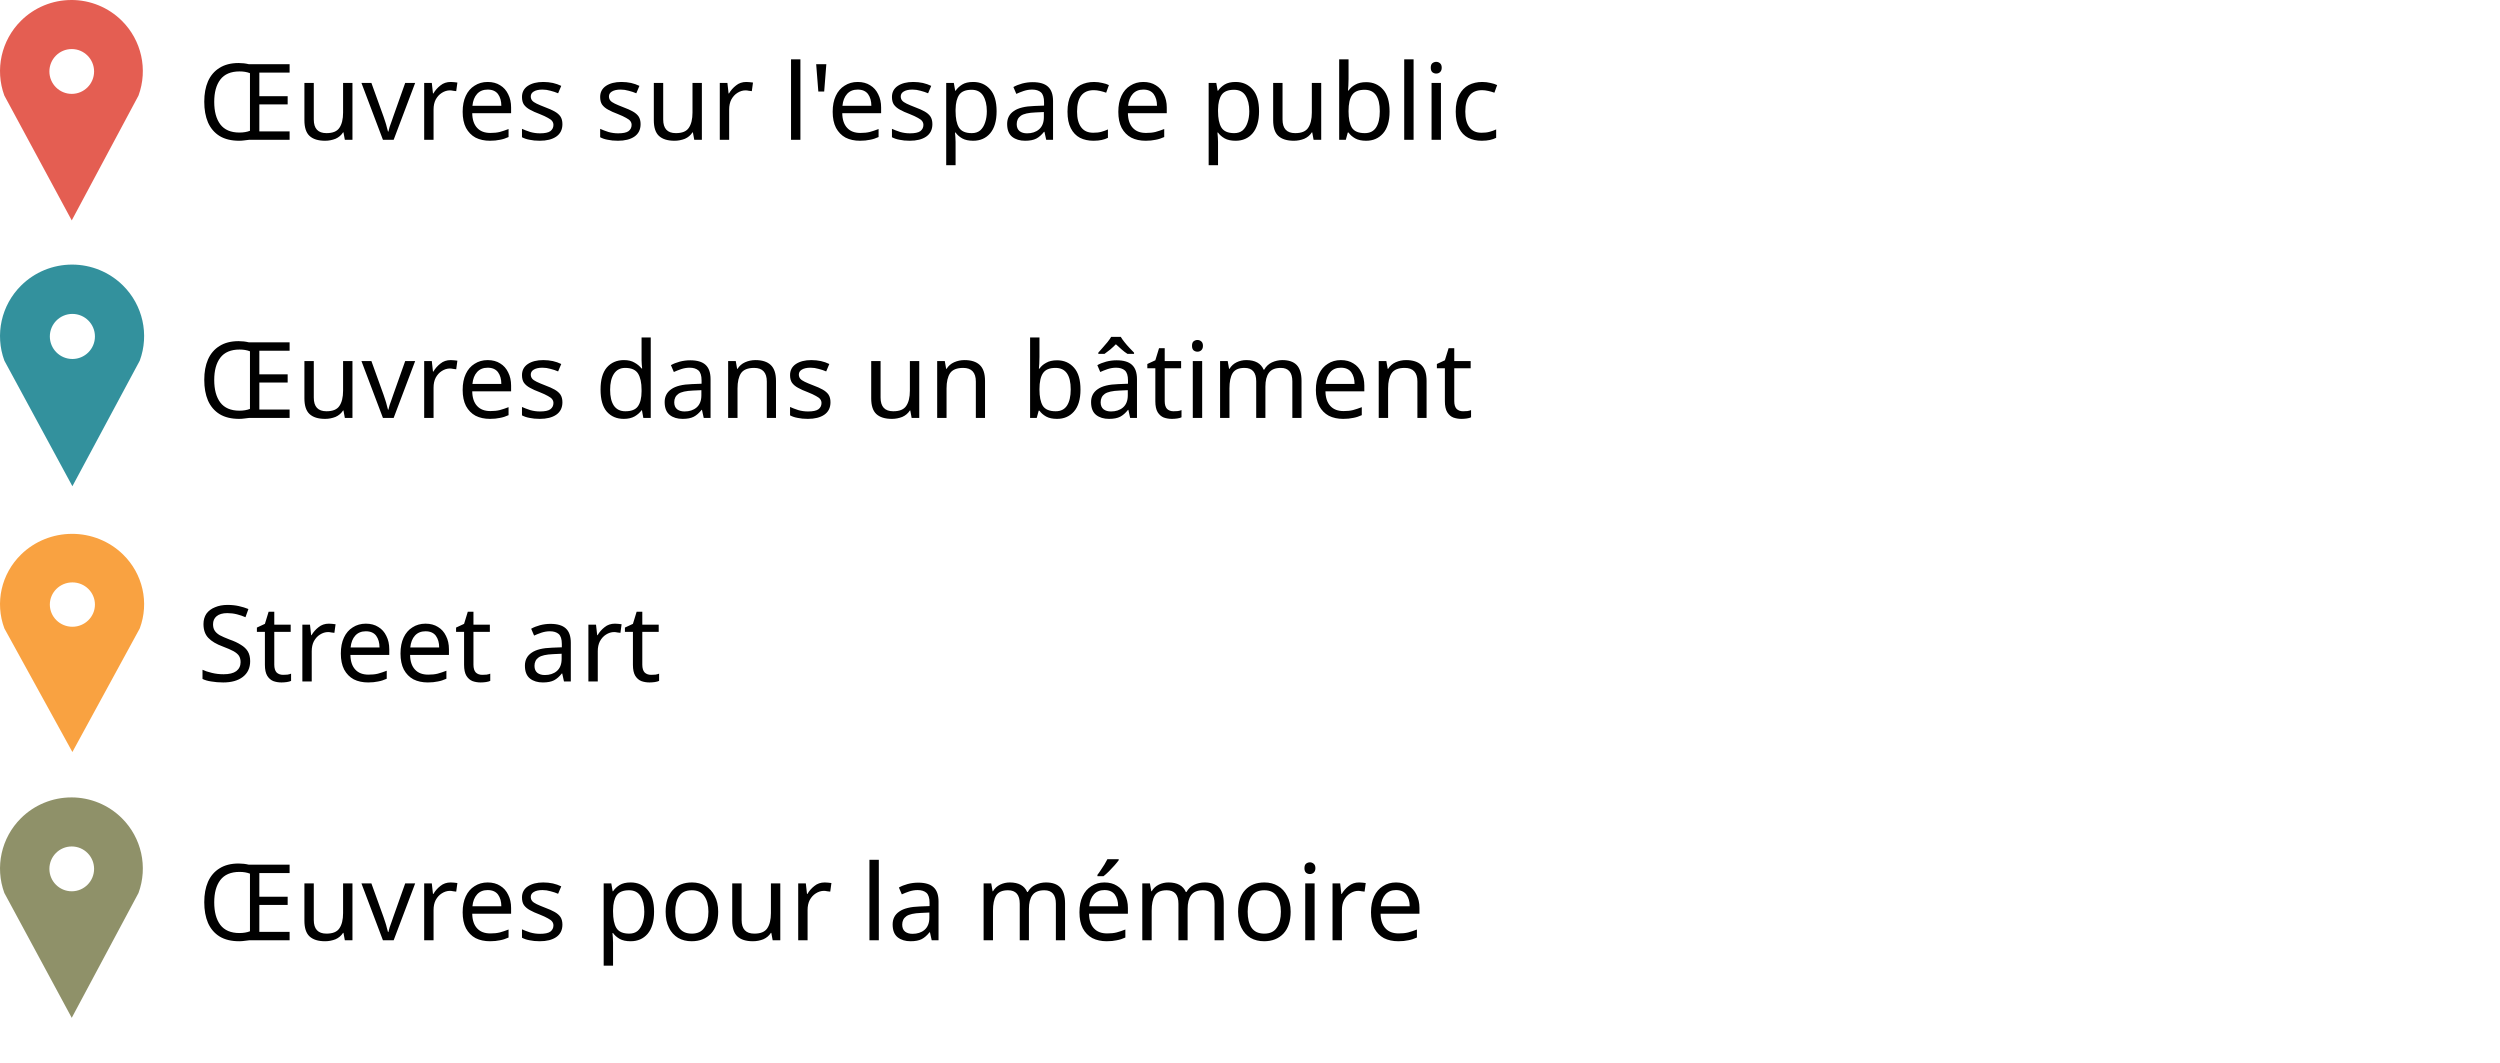
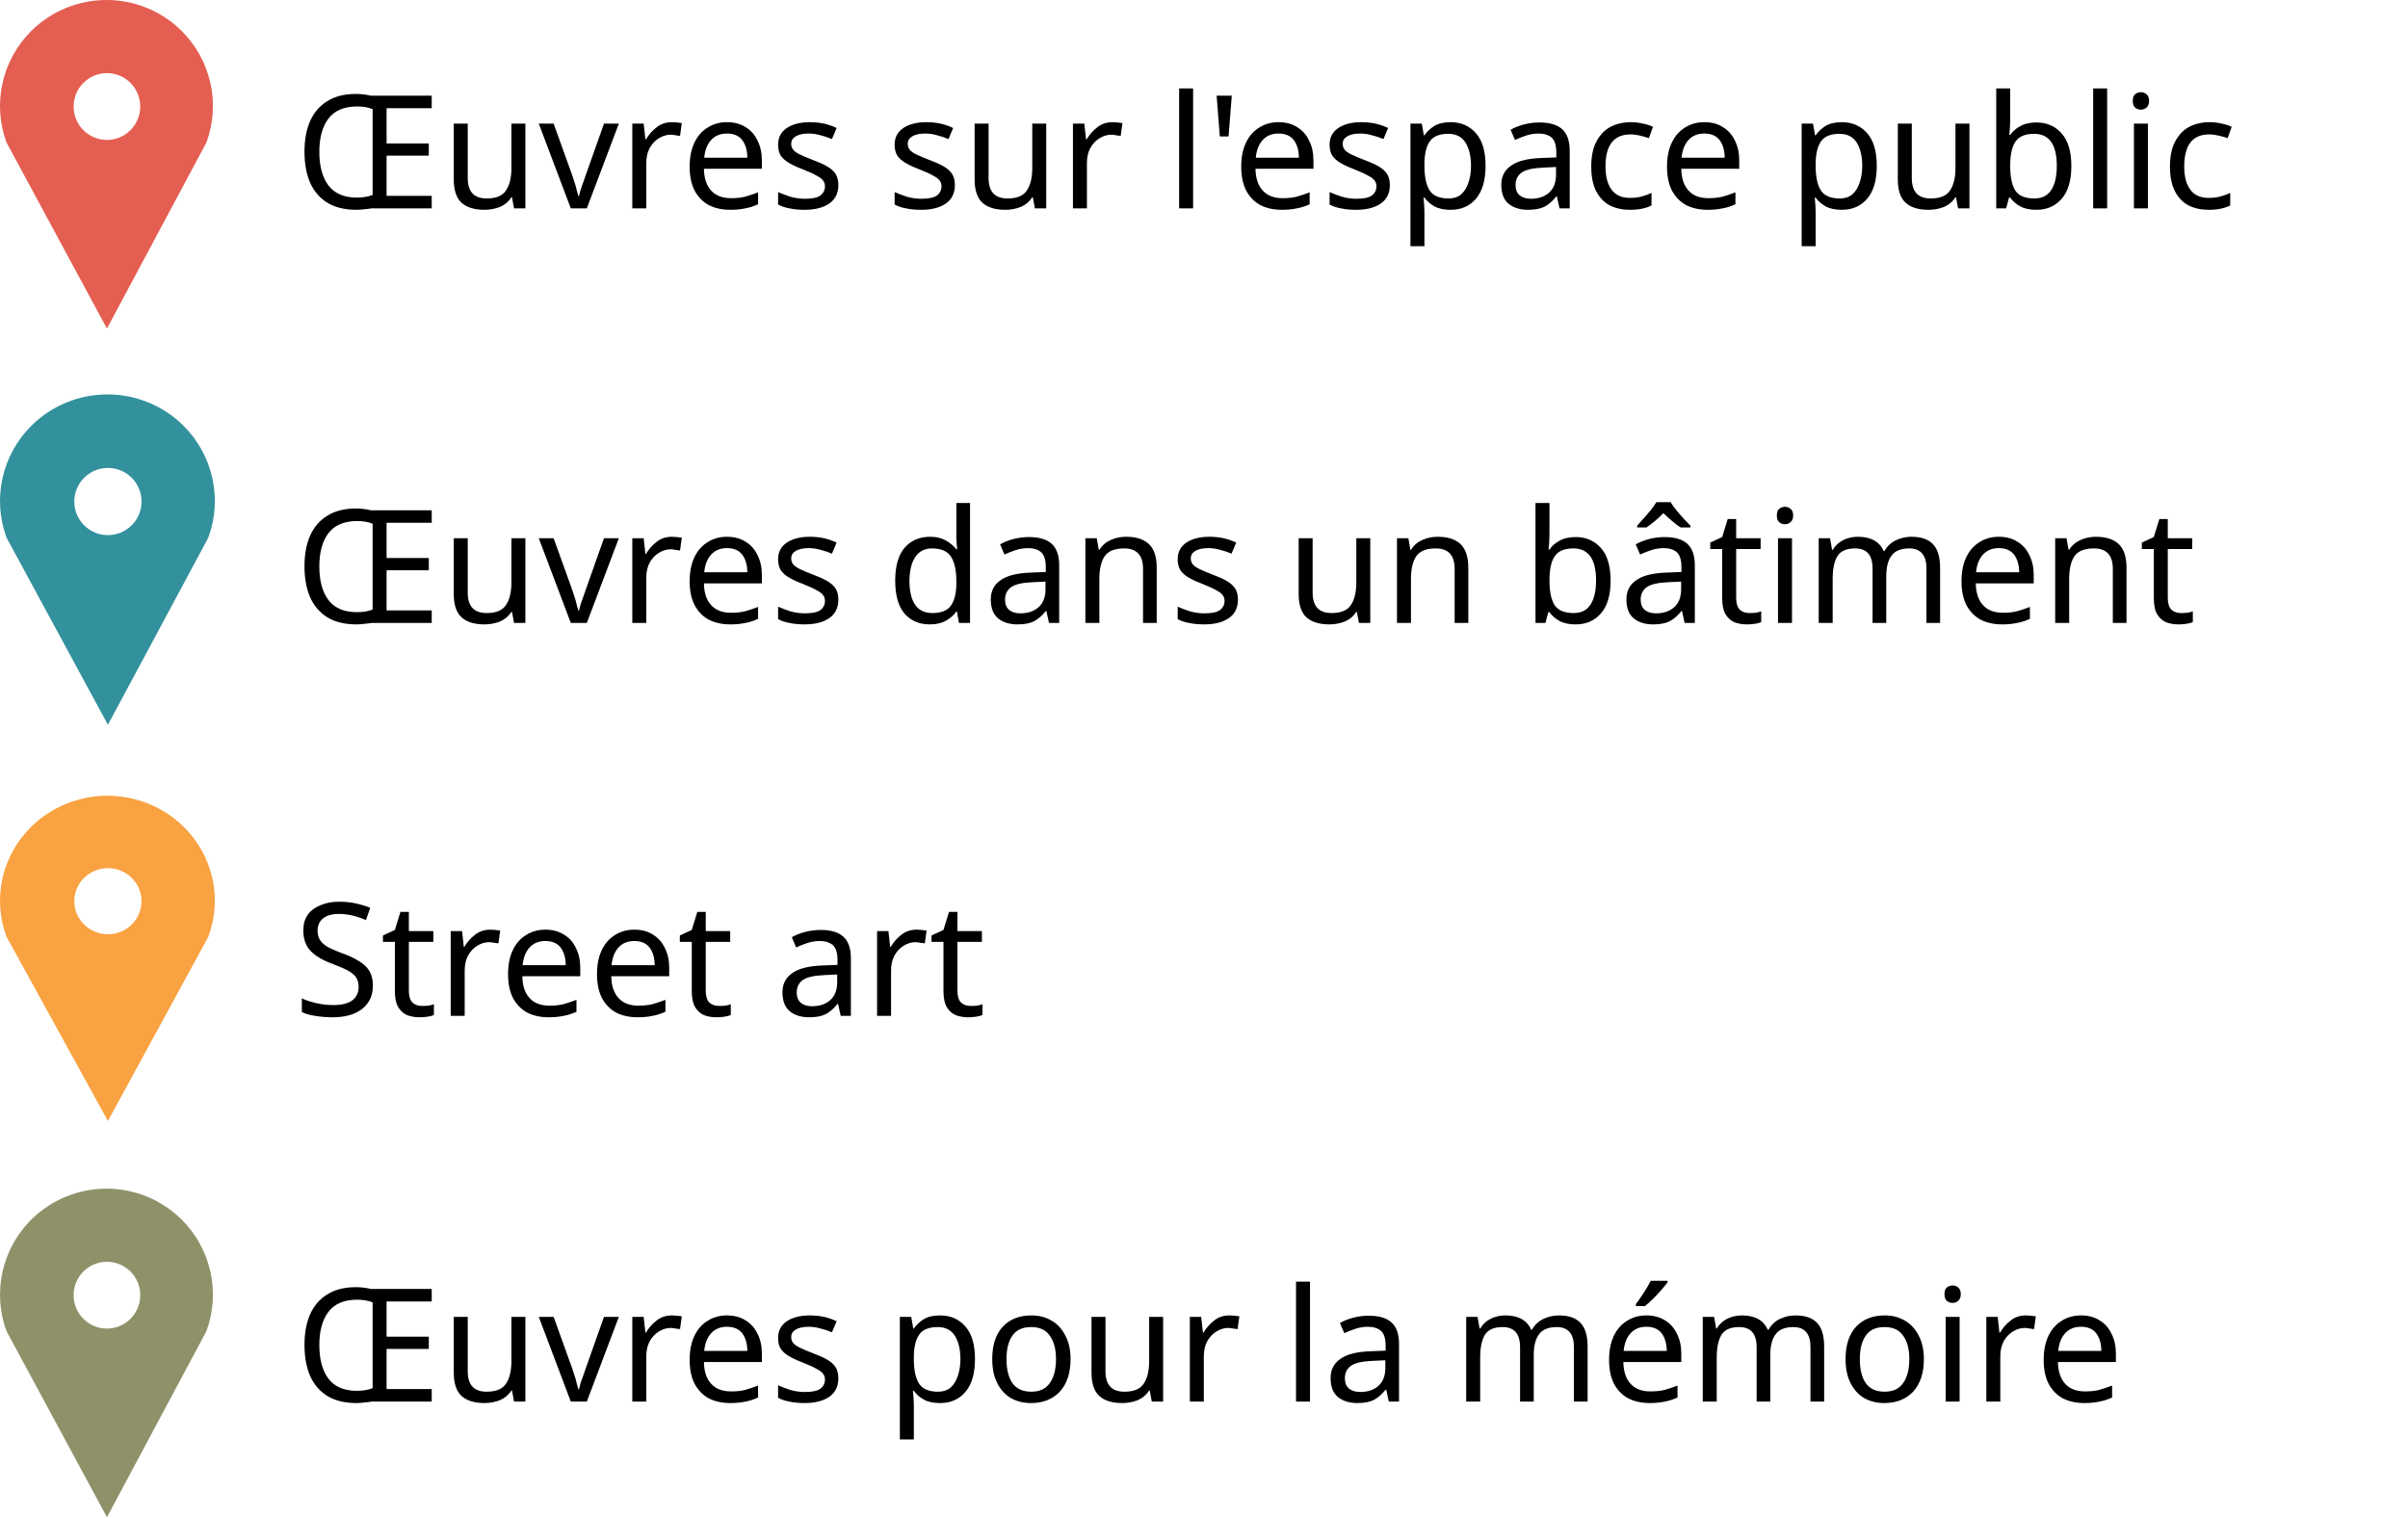
- <svg xmlns="http://www.w3.org/2000/svg" width="200mm" height="85mm" viewBox="0 0 200 85" version="1.1" id="svg8">
+ <svg xmlns="http://www.w3.org/2000/svg" width="48.948mm" height="30.841mm" viewBox="0 0 48.948 30.841" version="1.1" id="svg8">
  <defs id="defs2" />
-   <g id="layer1" transform="translate(-20.67066,-18.52083)">
-     <text xml:space="preserve" style="font-style:normal;font-weight:normal;font-size:10.583px;line-height:1.25;font-family:sans-serif;fill:#000000;fill-opacity:1;stroke:none;stroke-width:0.265" x="36.497" y="29.702" id="text22">
-       <tspan id="tspan20" x="36.497" y="29.702" style="font-style:normal;font-variant:normal;font-weight:normal;font-stretch:normal;font-size:8.467px;font-family:Verdana;-inkscape-font-specification:Verdana;stroke-width:0.265">Œuvres sur l'espace public</tspan>
-     </text>
-     <text xml:space="preserve" style="font-style:normal;font-weight:normal;font-size:8.467px;line-height:1.25;font-family:sans-serif;fill:#000000;fill-opacity:1;stroke:none;stroke-width:0.265" x="36.497" y="51.953" id="text22-6">
-       <tspan id="tspan20-6" x="36.497" y="51.953" style="font-style:normal;font-variant:normal;font-weight:normal;font-stretch:normal;font-size:8.467px;font-family:Verdana;-inkscape-font-specification:Verdana;stroke-width:0.265">Œuvres dans un bâtiment</tspan>
-     </text>
-     <text xml:space="preserve" style="font-style:normal;font-weight:normal;font-size:10.583px;line-height:1.25;font-family:sans-serif;fill:#000000;fill-opacity:1;stroke:none;stroke-width:0.265" x="36.435" y="73.038" id="text44">
-       <tspan id="tspan42" x="36.435" y="73.038" style="font-size:8.467px;stroke-width:0.265">Street art</tspan>
-     </text>
-     <text xml:space="preserve" style="font-style:normal;font-weight:normal;font-size:8.467px;line-height:1.25;font-family:sans-serif;fill:#000000;fill-opacity:1;stroke:none;stroke-width:0.265" x="36.497" y="93.743" id="text22-2">
-       <tspan id="tspan20-8" x="36.497" y="93.743" style="font-style:normal;font-variant:normal;font-weight:normal;font-stretch:normal;font-size:8.467px;font-family:Verdana;-inkscape-font-specification:Verdana;stroke-width:0.265">Œuvres pour la mémoire</tspan>
-     </text>
-     <path id="path893-17" style="fill:#e45e52;fill-opacity:1;stroke:#00ff00;stroke-width:0" d="m 26.38,18.521 a 5.713,5.692 0 0 0 -4.037,1.668 5.713,5.692 0 0 0 -1.325,5.976 l 5.392,9.989 5.341,-9.989 a 5.713,5.692 0 0 0 -1.329,-5.981 5.713,5.692 0 0 0 -4.041,-1.664 z m 0.026,3.924 a 1.788,1.793 0 0 1 0.004,0 1.788,1.793 0 0 1 1.788,1.793 1.788,1.793 0 0 1 -1.788,1.793 1.788,1.793 0 0 1 -1.788,-1.793 1.788,1.793 0 0 1 1.784,-1.793 z" />
-     <path id="path893-17-3" style="fill:#33919d;fill-opacity:1;stroke:#00ff00;stroke-width:0" d="m 26.432,39.688 a 5.765,5.723 0 0 0 -4.074,1.678 5.765,5.723 0 0 0 -1.337,6.009 l 5.441,10.044 5.389,-10.044 A 5.765,5.723 0 0 0 30.51,41.361 5.765,5.723 0 0 0 26.432,39.688 Z m 0.026,3.946 a 1.804,1.803 0 0 1 0.004,0 1.804,1.803 0 0 1 1.804,1.803 1.804,1.803 0 0 1 -1.804,1.803 1.804,1.803 0 0 1 -1.804,-1.803 1.804,1.803 0 0 1 1.801,-1.803 z" />
-     <path id="path893-17-2" style="fill:#f9a241;fill-opacity:1;stroke:#00ff00;stroke-width:0" d="m 26.432,61.229 a 5.765,5.634 0 0 0 -4.074,1.651 5.765,5.634 0 0 0 -1.337,5.915 l 5.441,9.887 5.389,-9.887 a 5.765,5.634 0 0 0 -1.341,-5.92 5.765,5.634 0 0 0 -4.078,-1.647 z m 0.026,3.884 a 1.804,1.775 0 0 1 0.004,0 1.804,1.775 0 0 1 1.804,1.774 1.804,1.775 0 0 1 -1.804,1.774 1.804,1.775 0 0 1 -1.804,-1.774 1.804,1.775 0 0 1 1.801,-1.774 z" />
-     <path id="path893-17-6" style="fill:#8f9169;fill-opacity:1;stroke:#00ff00;stroke-width:0" d="m 26.38,82.314 a 5.713,5.692 0 0 0 -4.037,1.668 5.713,5.692 0 0 0 -1.325,5.976 l 5.392,9.989 5.341,-9.989 a 5.713,5.692 0 0 0 -1.329,-5.981 5.713,5.692 0 0 0 -4.041,-1.664 z m 0.026,3.924 a 1.788,1.793 0 0 1 0.004,0 1.788,1.793 0 0 1 1.788,1.793 1.788,1.793 0 0 1 -1.788,1.793 1.788,1.793 0 0 1 -1.788,-1.793 1.788,1.793 0 0 1 1.784,-1.793 z" />
+   <g id="layer1" transform="translate(-60.8133,-43.81363)">
+     <g id="g859" transform="matrix(0.3787574,0,0,0.3787574,52.98414,36.79873)">
+       <text xml:space="preserve" style="font-style:normal;font-weight:normal;font-size:10.583px;line-height:1.25;font-family:sans-serif;fill:#000000;fill-opacity:1;stroke:none;stroke-width:0.265" x="36.497" y="29.702" id="text22">
+         <tspan id="tspan20" x="36.497" y="29.702" style="font-style:normal;font-variant:normal;font-weight:normal;font-stretch:normal;font-size:8.467px;font-family:Verdana;-inkscape-font-specification:Verdana;stroke-width:0.265">Œuvres sur l'espace public</tspan>
+       </text>
+       <text xml:space="preserve" style="font-style:normal;font-weight:normal;font-size:8.467px;line-height:1.25;font-family:sans-serif;fill:#000000;fill-opacity:1;stroke:none;stroke-width:0.265" x="36.497" y="51.953" id="text22-6">
+         <tspan id="tspan20-6" x="36.497" y="51.953" style="font-style:normal;font-variant:normal;font-weight:normal;font-stretch:normal;font-size:8.467px;font-family:Verdana;-inkscape-font-specification:Verdana;stroke-width:0.265">Œuvres dans un bâtiment</tspan>
+       </text>
+       <text xml:space="preserve" style="font-style:normal;font-weight:normal;font-size:10.583px;line-height:1.25;font-family:sans-serif;fill:#000000;fill-opacity:1;stroke:none;stroke-width:0.265" x="36.435" y="73.038" id="text44">
+         <tspan id="tspan42" x="36.435" y="73.038" style="font-size:8.467px;stroke-width:0.265">Street art</tspan>
+       </text>
+       <text xml:space="preserve" style="font-style:normal;font-weight:normal;font-size:8.467px;line-height:1.25;font-family:sans-serif;fill:#000000;fill-opacity:1;stroke:none;stroke-width:0.265" x="36.497" y="93.743" id="text22-2">
+         <tspan id="tspan20-8" x="36.497" y="93.743" style="font-style:normal;font-variant:normal;font-weight:normal;font-stretch:normal;font-size:8.467px;font-family:Verdana;-inkscape-font-specification:Verdana;stroke-width:0.265">Œuvres pour la mémoire</tspan>
+       </text>
+       <path id="path893-17" style="fill:#e45e52;fill-opacity:1;stroke:#00ff00;stroke-width:0" d="m 26.38,18.521 a 5.713,5.692 0 0 0 -4.037,1.668 5.713,5.692 0 0 0 -1.325,5.976 l 5.392,9.989 5.341,-9.989 a 5.713,5.692 0 0 0 -1.329,-5.981 5.713,5.692 0 0 0 -4.041,-1.664 z m 0.026,3.924 a 1.788,1.793 0 0 1 0.004,0 1.788,1.793 0 0 1 1.788,1.793 1.788,1.793 0 0 1 -1.788,1.793 1.788,1.793 0 0 1 -1.788,-1.793 1.788,1.793 0 0 1 1.784,-1.793 z" />
+       <path id="path893-17-3" style="fill:#33919d;fill-opacity:1;stroke:#00ff00;stroke-width:0" d="m 26.432,39.688 a 5.765,5.723 0 0 0 -4.074,1.678 5.765,5.723 0 0 0 -1.337,6.009 l 5.441,10.044 5.389,-10.044 A 5.765,5.723 0 0 0 30.51,41.361 5.765,5.723 0 0 0 26.432,39.688 Z m 0.026,3.946 a 1.804,1.803 0 0 1 0.004,0 1.804,1.803 0 0 1 1.804,1.803 1.804,1.803 0 0 1 -1.804,1.803 1.804,1.803 0 0 1 -1.804,-1.803 1.804,1.803 0 0 1 1.801,-1.803 z" />
+       <path id="path893-17-2" style="fill:#f9a241;fill-opacity:1;stroke:#00ff00;stroke-width:0" d="m 26.432,61.229 a 5.765,5.634 0 0 0 -4.074,1.651 5.765,5.634 0 0 0 -1.337,5.915 l 5.441,9.887 5.389,-9.887 a 5.765,5.634 0 0 0 -1.341,-5.92 5.765,5.634 0 0 0 -4.078,-1.647 z m 0.026,3.884 a 1.804,1.775 0 0 1 0.004,0 1.804,1.775 0 0 1 1.804,1.774 1.804,1.775 0 0 1 -1.804,1.774 1.804,1.775 0 0 1 -1.804,-1.774 1.804,1.775 0 0 1 1.801,-1.774 z" />
+       <path id="path893-17-6" style="fill:#8f9169;fill-opacity:1;stroke:#00ff00;stroke-width:0" d="m 26.38,82.314 a 5.713,5.692 0 0 0 -4.037,1.668 5.713,5.692 0 0 0 -1.325,5.976 l 5.392,9.989 5.341,-9.989 a 5.713,5.692 0 0 0 -1.329,-5.981 5.713,5.692 0 0 0 -4.041,-1.664 z m 0.026,3.924 a 1.788,1.793 0 0 1 0.004,0 1.788,1.793 0 0 1 1.788,1.793 1.788,1.793 0 0 1 -1.788,1.793 1.788,1.793 0 0 1 -1.788,-1.793 1.788,1.793 0 0 1 1.784,-1.793 z" />
+     </g>
  </g>
</svg>
